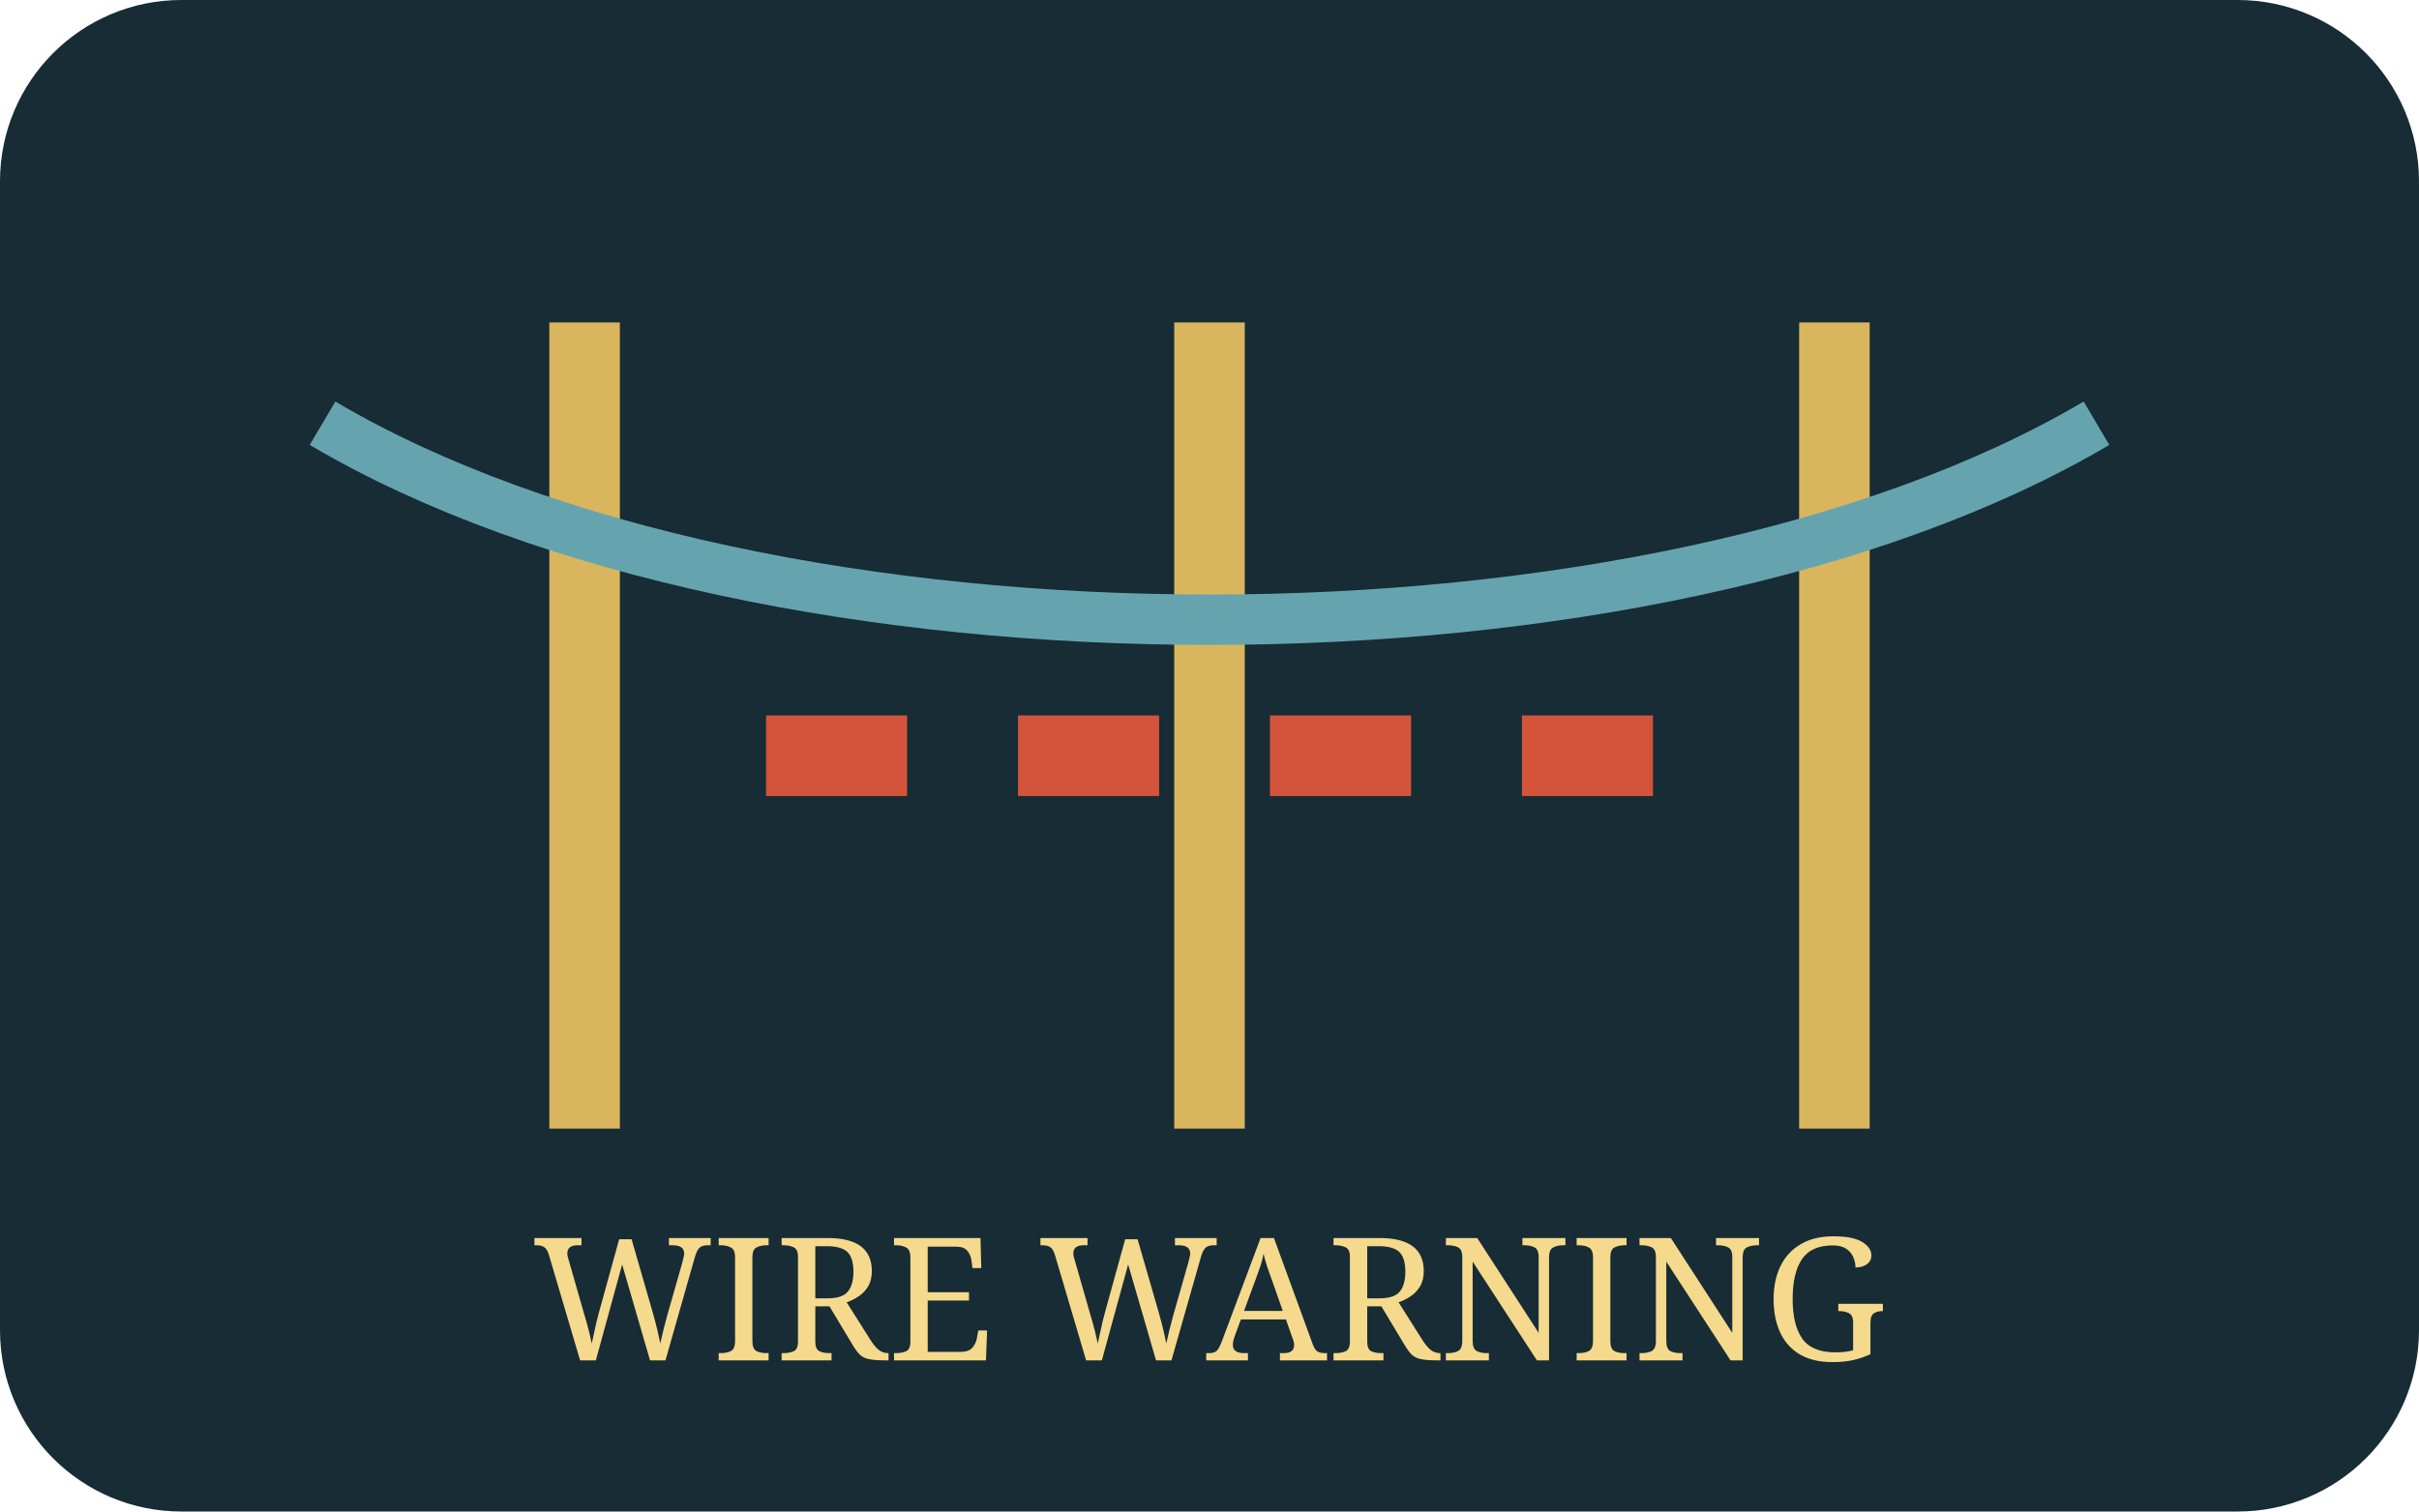
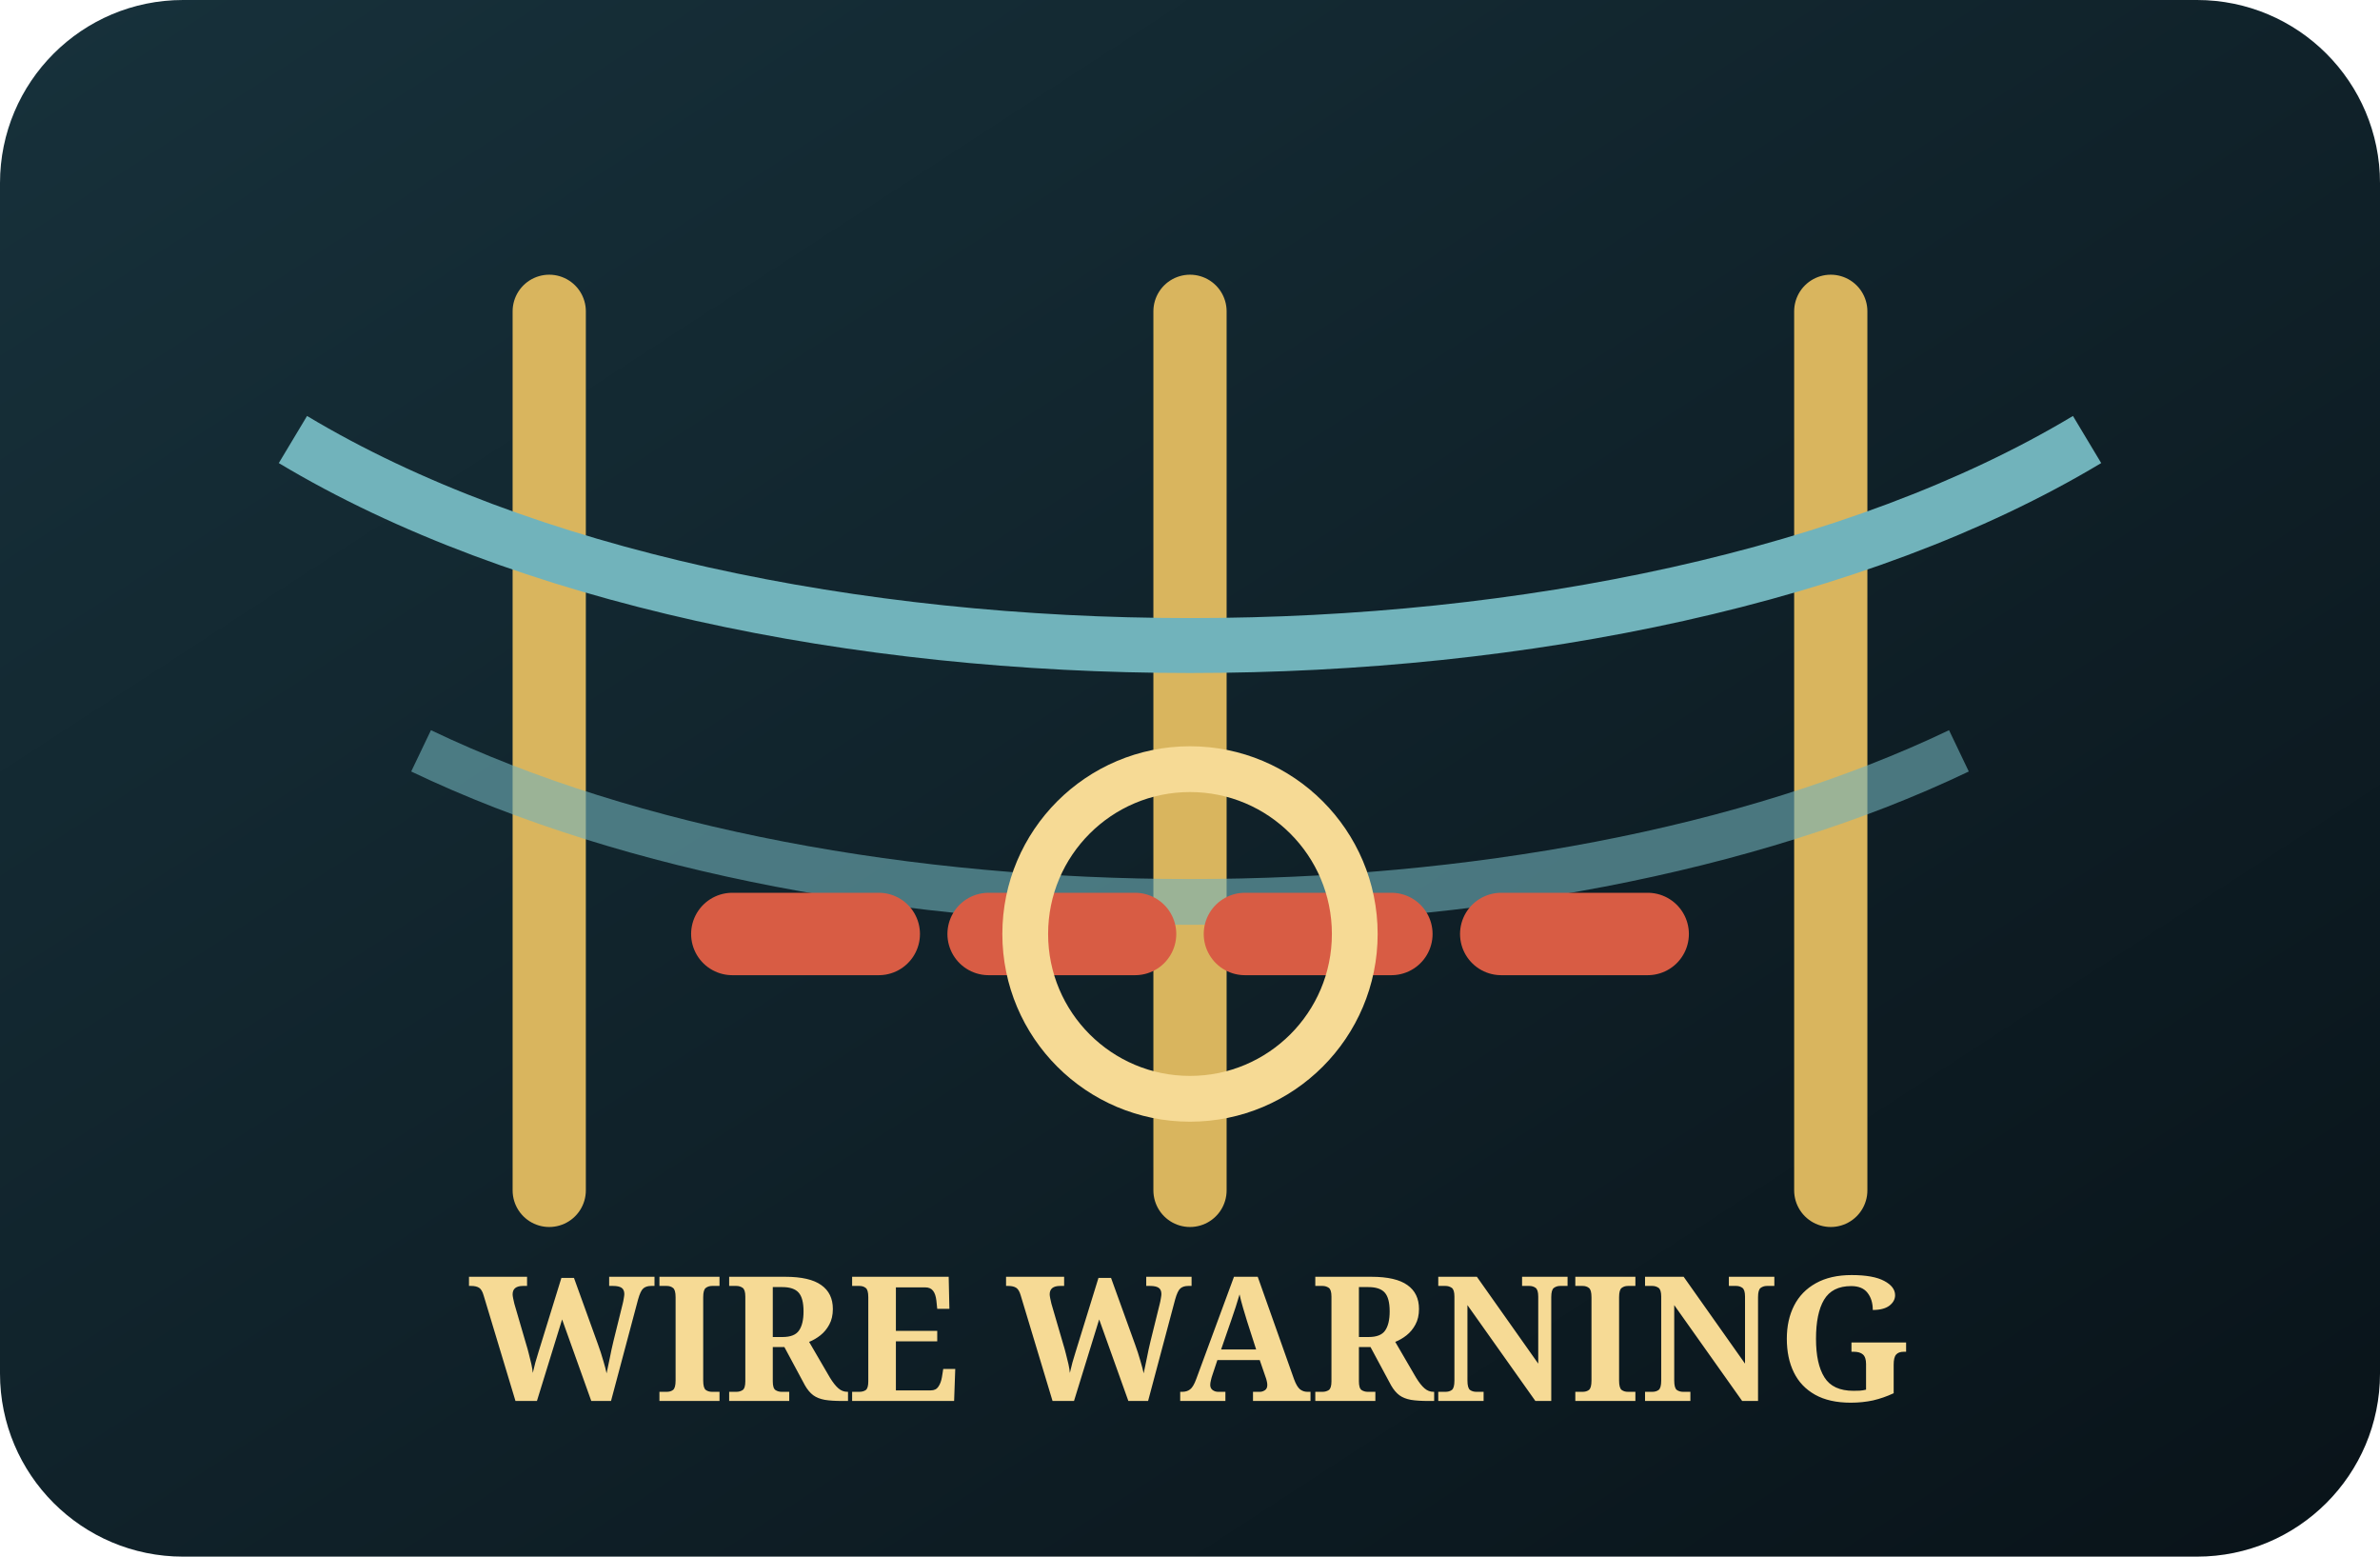
- <svg xmlns="http://www.w3.org/2000/svg" viewBox="0 0 240 150">
-   <rect width="240" height="150" rx="18" fill="#172c35" />
-   <path d="M58 112V32M120 112V32M182 112V32" stroke="#d9b55e" stroke-width="7" />
-   <path d="M32 42c44 26 132 26 176 0" fill="none" stroke="#65a4af" stroke-width="5" />
-   <path d="M76 75h88" stroke="#d3543a" stroke-width="8" stroke-dasharray="14 11" />
-   <text x="120" y="135" text-anchor="middle" font-family="Georgia,serif" font-size="17" fill="#f5d98d">WIRE WARNING</text>
+ <svg xmlns="http://www.w3.org/2000/svg" viewBox="0 0 260 170">
+   <defs>
+     <linearGradient id="bg" y1="0" y2="1">
+       <stop offset="0" stop-color="#17313b" />
+       <stop offset="1" stop-color="#091319" />
+     </linearGradient>
+   </defs>
+   <rect width="260" height="170" rx="20" fill="url(#bg)" />
+   <path d="M60 130V34M130 130V34M200 130V34" stroke="#d9b55e" stroke-width="8" stroke-linecap="round" />
+   <path d="M32 48c50 30 146 30 196 0" fill="none" stroke="#71b3bb" stroke-width="6" />
+   <path d="M46 82c46 22 122 22 168 0" fill="none" stroke="#71b3bb" stroke-width="5" opacity=".6" />
+   <path d="M80 102h100" stroke="#d85c44" stroke-width="9" stroke-linecap="round" stroke-dasharray="16 12" />
+   <circle cx="130" cy="102" r="18" fill="none" stroke="#f6da95" stroke-width="5" />
+   <text x="130" y="153" text-anchor="middle" font-family="Georgia,serif" font-size="19" font-weight="700" fill="#f6da95">WIRE WARNING</text>
</svg>
